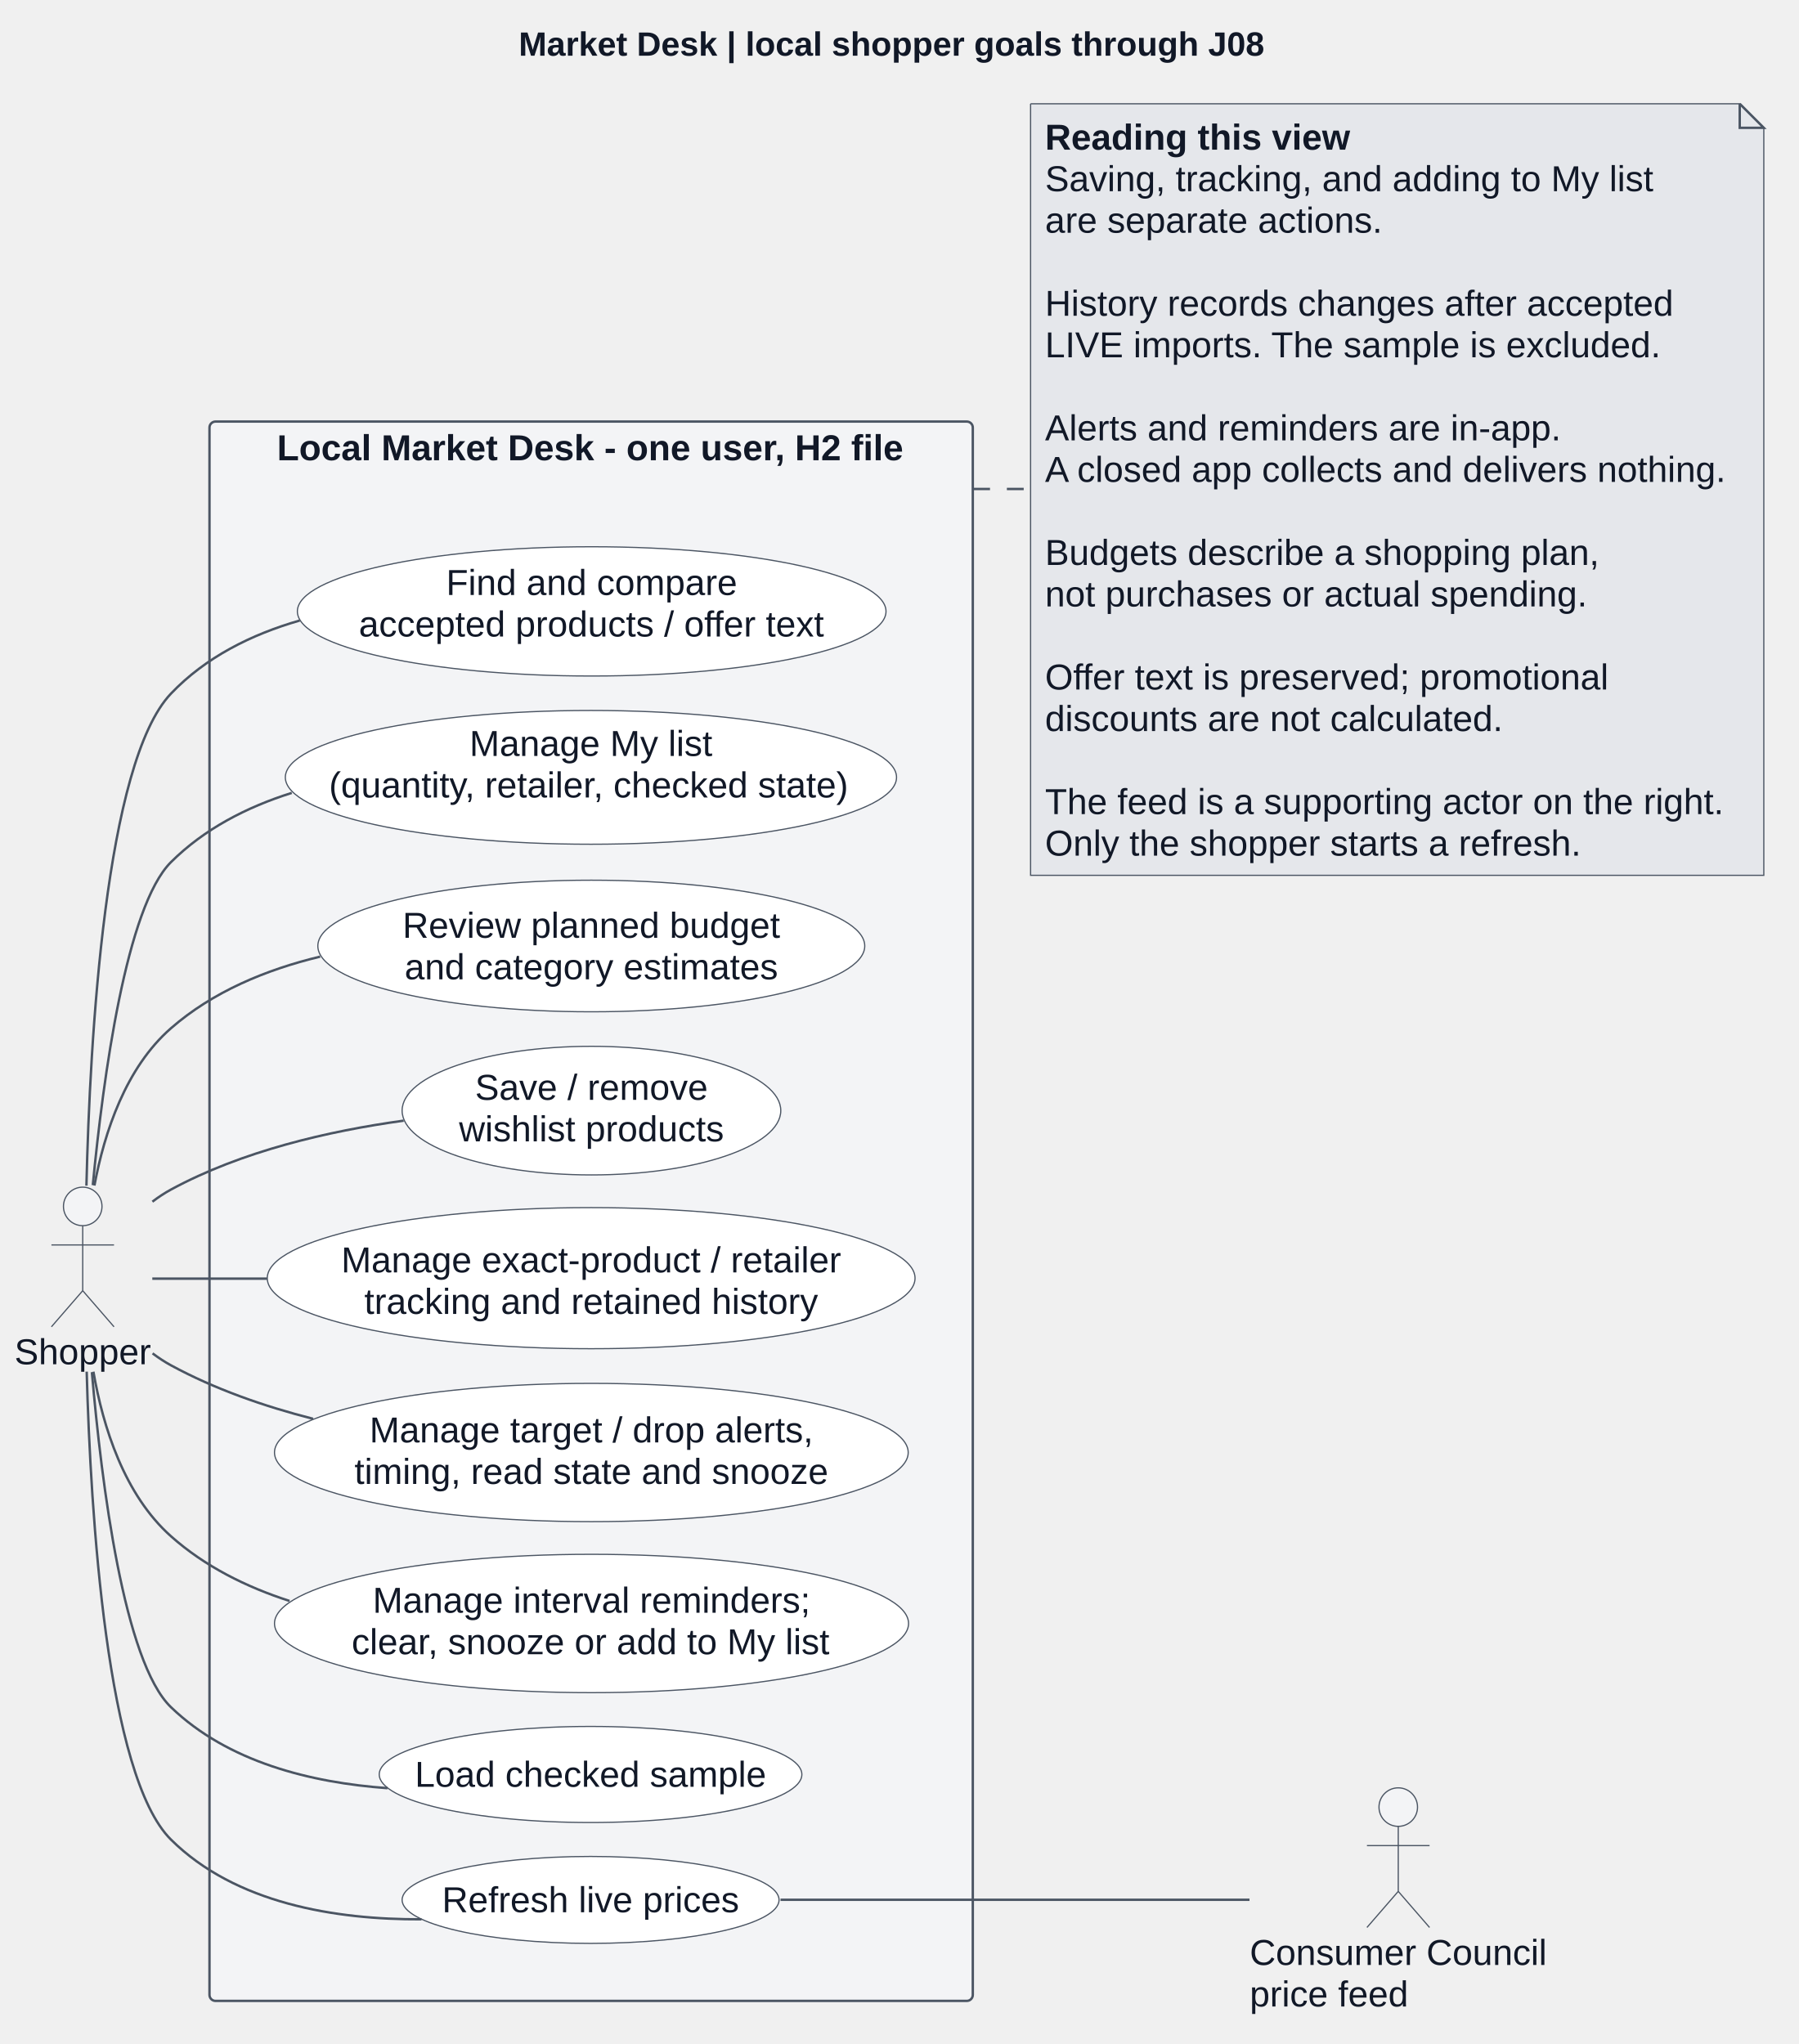
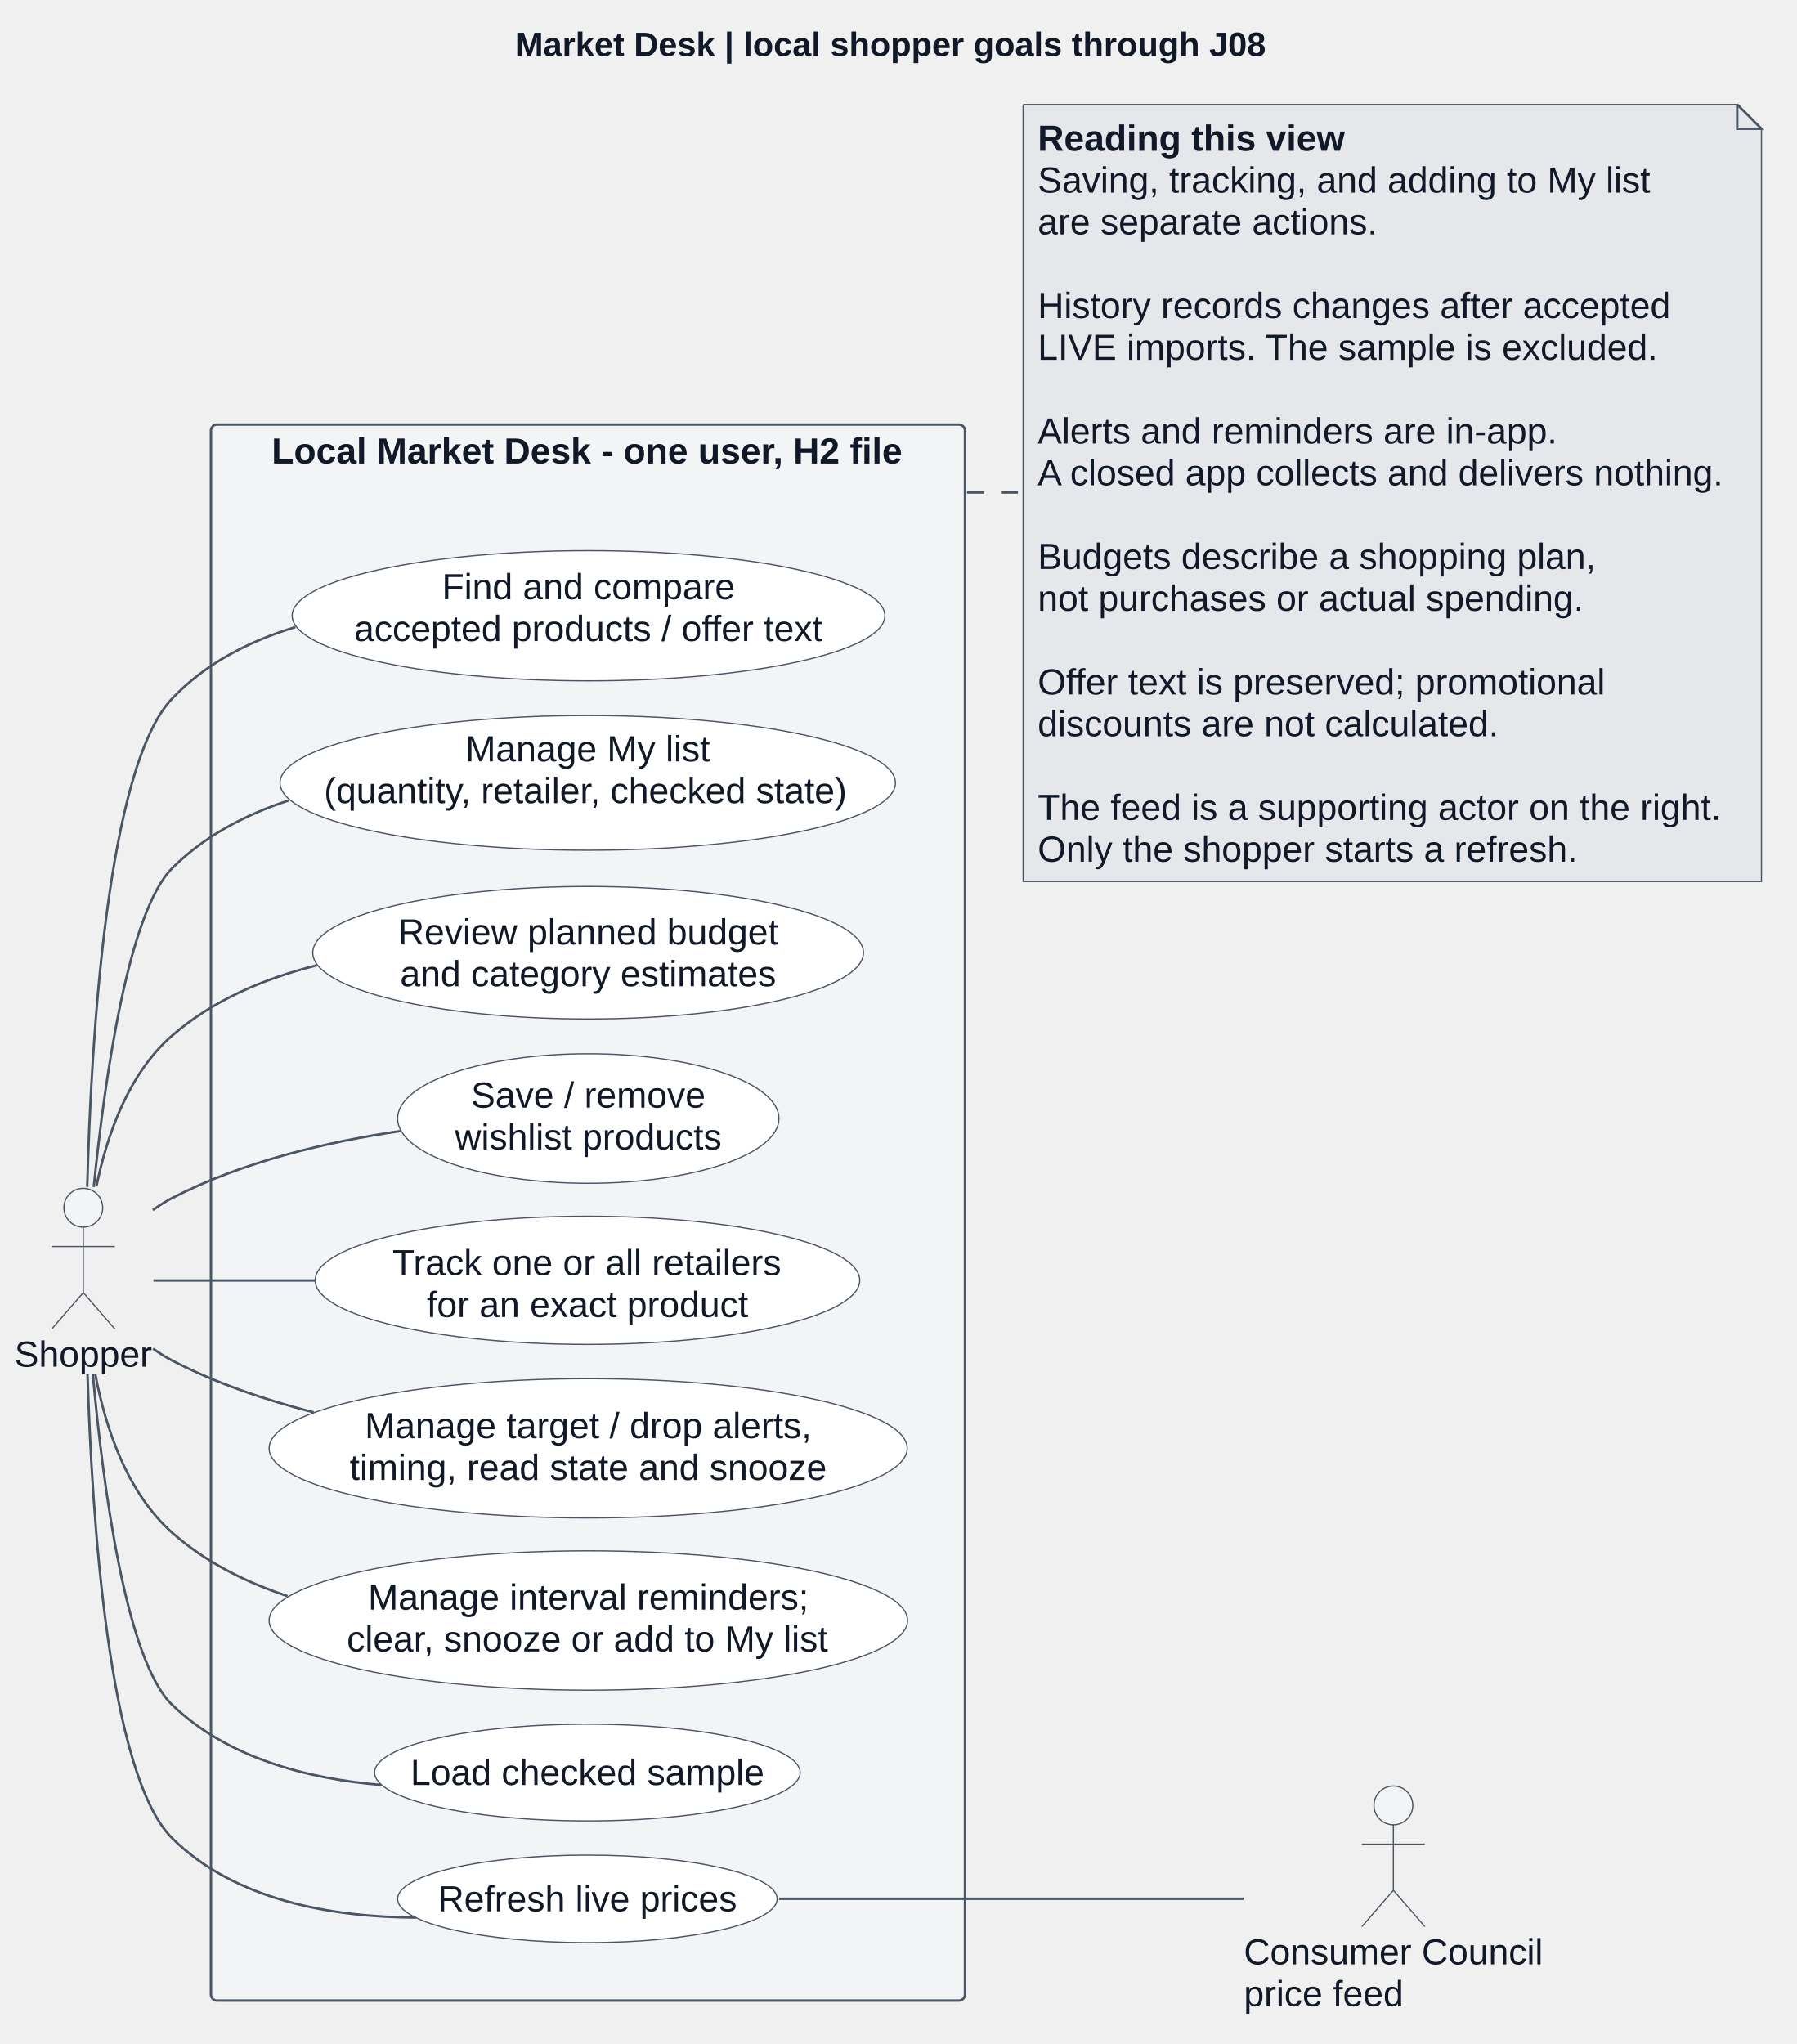
- <svg xmlns="http://www.w3.org/2000/svg" version="1.1" data-diagram-type="DESCRIPTION" style="width:747px;height:849px;background:#FFFFFF;" width="747px" height="849px" viewBox="0 0 747 849" zoomAndPan="magnify" preserveAspectRatio="none" contentStyleType="text/css">
+ <svg xmlns="http://www.w3.org/2000/svg" version="1.1" data-diagram-type="DESCRIPTION" style="width:741px;height:843px;background:#FFFFFF;" width="741px" height="843px" viewBox="0 0 741 843" zoomAndPan="magnify" preserveAspectRatio="none" contentStyleType="text/css">
  <defs />
  <g font-family="sans-serif" lengthAdjust="spacing">
    <g class="title" data-source-line="19">
-       <text x="215.419" y="23.132" fill="#111827" font-size="14" textLength="309.668" font-weight="700" font-family="Arial">Market Desk | local shopper goals through J08</text>
+       <text x="212.419" y="23.132" fill="#111827" font-size="14" textLength="309.668" font-weight="700" font-family="Arial">Market Desk | local shopper goals through J08</text>
    </g>
    <g class="cluster" data-qualified-name="App" id="ent0003" data-source-line="22">
-       <rect x="87" y="175.099" width="317" height="656" fill="#F3F4F6" style="stroke:#4B5563;stroke-width:1;" rx="2.5" ry="2.5" />
-       <text x="115.037" y="191.168" fill="#111827" font-size="15" textLength="260.925" font-weight="700" font-family="Arial">Local Market Desk - one user, H2 file</text>
+       <rect x="87" y="175.099" width="311" height="650" fill="#F3F4F6" style="stroke:#4B5563;stroke-width:1;" rx="2.5" ry="2.5" />
+       <text x="112.037" y="191.168" fill="#111827" font-size="15" textLength="260.925" font-weight="700" font-family="Arial">Local Market Desk - one user, H2 file</text>
    </g>
    <g class="entity" data-qualified-name="App.search" id="ent0004" data-source-line="23">
-       <ellipse cx="245.728" cy="253.944" rx="122.228" ry="26.846" fill="#FFF" style="stroke:#4B5563;stroke-width:0.5;" />
-       <text x="185.278" y="247.139" fill="#111827" font-size="15" textLength="120.901" font-family="Arial">Find and compare</text>
-       <text x="149.008" y="264.388" fill="#111827" font-size="15" textLength="193.44" font-family="Arial">accepted products / offer text</text>
+       <ellipse cx="242.728" cy="253.944" rx="122.228" ry="26.846" fill="#FFF" style="stroke:#4B5563;stroke-width:0.5;" />
+       <text x="182.278" y="247.139" fill="#111827" font-size="15" textLength="120.901" font-family="Arial">Find and compare</text>
+       <text x="146.008" y="264.388" fill="#111827" font-size="15" textLength="193.44" font-family="Arial">accepted products / offer text</text>
    </g>
    <g class="entity" data-qualified-name="App.list" id="ent0005" data-source-line="24">
-       <ellipse cx="245.413" cy="322.881" rx="126.913" ry="27.783" fill="#FFF" style="stroke:#4B5563;stroke-width:0.5;" />
-       <text x="194.978" y="313.993" fill="#111827" font-size="15" textLength="100.869" font-family="Arial">Manage My list</text>
-       <text x="136.611" y="331.241" fill="#111827" font-size="15" textLength="217.603" font-family="Arial">(quantity, retailer, checked state)</text>
+       <ellipse cx="242.413" cy="322.881" rx="126.913" ry="27.783" fill="#FFF" style="stroke:#4B5563;stroke-width:0.5;" />
+       <text x="191.978" y="313.993" fill="#111827" font-size="15" textLength="100.869" font-family="Arial">Manage My list</text>
+       <text x="133.611" y="331.241" fill="#111827" font-size="15" textLength="217.603" font-family="Arial">(quantity, retailer, checked state)</text>
    </g>
    <g class="entity" data-qualified-name="App.budget" id="ent0006" data-source-line="25">
-       <ellipse cx="245.563" cy="392.926" rx="113.563" ry="27.327" fill="#FFF" style="stroke:#4B5563;stroke-width:0.5;" />
-       <text x="167.172" y="389.519" fill="#111827" font-size="15" textLength="156.782" font-family="Arial">Review planned budget</text>
-       <text x="168.022" y="406.768" fill="#111827" font-size="15" textLength="155.083" font-family="Arial">and category estimates</text>
+       <ellipse cx="242.563" cy="392.926" rx="113.563" ry="27.327" fill="#FFF" style="stroke:#4B5563;stroke-width:0.5;" />
+       <text x="164.172" y="389.519" fill="#111827" font-size="15" textLength="156.782" font-family="Arial">Review planned budget</text>
+       <text x="165.022" y="406.768" fill="#111827" font-size="15" textLength="155.083" font-family="Arial">and category estimates</text>
    </g>
    <g class="entity" data-qualified-name="App.wishlist" id="ent0007" data-source-line="26">
-       <ellipse cx="245.628" cy="461.308" rx="78.628" ry="26.709" fill="#FFF" style="stroke:#4B5563;stroke-width:0.5;" />
-       <text x="197.274" y="456.826" fill="#111827" font-size="15" textLength="96.709" font-family="Arial">Save / remove</text>
-       <text x="190.609" y="474.075" fill="#111827" font-size="15" textLength="110.039" font-family="Arial">wishlist products</text>
+       <ellipse cx="242.628" cy="461.308" rx="78.628" ry="26.709" fill="#FFF" style="stroke:#4B5563;stroke-width:0.5;" />
+       <text x="194.274" y="456.826" fill="#111827" font-size="15" textLength="96.709" font-family="Arial">Save / remove</text>
+       <text x="187.609" y="474.075" fill="#111827" font-size="15" textLength="110.039" font-family="Arial">wishlist products</text>
    </g>
    <g class="entity" data-qualified-name="App.track" id="ent0008" data-source-line="27">
-       <ellipse cx="245.507" cy="530.9" rx="134.507" ry="29.301" fill="#FFF" style="stroke:#4B5563;stroke-width:0.5;" />
-       <text x="141.705" y="528.5" fill="#111827" font-size="15" textLength="207.605" font-family="Arial">Manage exact-product / retailer</text>
-       <text x="151.288" y="545.749" fill="#111827" font-size="15" textLength="188.438" font-family="Arial">tracking and retained history</text>
+       <ellipse cx="242.298" cy="528.033" rx="112.298" ry="26.435" fill="#FFF" style="stroke:#4B5563;stroke-width:0.5;" />
+       <text x="161.852" y="525.918" fill="#111827" font-size="15" textLength="160.891" font-family="Arial">Track one or all retailers</text>
+       <text x="176.01" y="543.166" fill="#111827" font-size="15" textLength="132.576" font-family="Arial">for an exact product</text>
    </g>
    <g class="entity" data-qualified-name="App.alerts" id="ent0009" data-source-line="28">
-       <ellipse cx="245.588" cy="603.316" rx="131.588" ry="28.718" fill="#FFF" style="stroke:#4B5563;stroke-width:0.5;" />
-       <text x="153.453" y="599.125" fill="#111827" font-size="15" textLength="184.27" font-family="Arial">Manage target / drop alerts,</text>
-       <text x="147.194" y="616.373" fill="#111827" font-size="15" textLength="196.787" font-family="Arial">timing, read state and snooze</text>
+       <ellipse cx="242.588" cy="597.316" rx="131.588" ry="28.718" fill="#FFF" style="stroke:#4B5563;stroke-width:0.5;" />
+       <text x="150.453" y="593.125" fill="#111827" font-size="15" textLength="184.27" font-family="Arial">Manage target / drop alerts,</text>
+       <text x="144.194" y="610.373" fill="#111827" font-size="15" textLength="196.787" font-family="Arial">timing, read state and snooze</text>
    </g>
    <g class="entity" data-qualified-name="App.reminder" id="ent0010" data-source-line="29">
-       <ellipse cx="245.659" cy="674.33" rx="131.659" ry="28.732" fill="#FFF" style="stroke:#4B5563;stroke-width:0.5;" />
-       <text x="154.784" y="669.864" fill="#111827" font-size="15" textLength="181.75" font-family="Arial">Manage interval reminders;</text>
-       <text x="146.031" y="687.112" fill="#111827" font-size="15" textLength="199.255" font-family="Arial">clear, snooze or add to My list</text>
+       <ellipse cx="242.659" cy="668.33" rx="131.659" ry="28.732" fill="#FFF" style="stroke:#4B5563;stroke-width:0.5;" />
+       <text x="151.784" y="663.864" fill="#111827" font-size="15" textLength="181.75" font-family="Arial">Manage interval reminders;</text>
+       <text x="143.031" y="681.112" fill="#111827" font-size="15" textLength="199.255" font-family="Arial">clear, snooze or add to My list</text>
    </g>
    <g class="entity" data-qualified-name="App.sample" id="ent0011" data-source-line="30">
-       <ellipse cx="245.254" cy="737.049" rx="87.754" ry="19.951" fill="#FFF" style="stroke:#4B5563;stroke-width:0.5;" />
-       <text x="172.29" y="742.174" fill="#111827" font-size="15" textLength="145.928" font-family="Arial">Load checked sample</text>
+       <ellipse cx="242.254" cy="731.049" rx="87.754" ry="19.951" fill="#FFF" style="stroke:#4B5563;stroke-width:0.5;" />
+       <text x="169.29" y="736.174" fill="#111827" font-size="15" textLength="145.928" font-family="Arial">Load checked sample</text>
    </g>
    <g class="entity" data-qualified-name="App.refresh" id="ent0012" data-source-line="31">
-       <ellipse cx="245.265" cy="789.152" rx="78.265" ry="18.053" fill="#FFF" style="stroke:#4B5563;stroke-width:0.5;" />
-       <text x="183.577" y="794.276" fill="#111827" font-size="15" textLength="123.376" font-family="Arial">Refresh live prices</text>
+       <ellipse cx="242.265" cy="783.152" rx="78.265" ry="18.053" fill="#FFF" style="stroke:#4B5563;stroke-width:0.5;" />
+       <text x="180.577" y="788.276" fill="#111827" font-size="15" textLength="123.376" font-family="Arial">Refresh live prices</text>
    </g>
    <g class="entity" data-qualified-name="shopper" id="ent0001" data-source-line="20">
-       <ellipse cx="34.356" cy="501.099" rx="8" ry="8" fill="#F3F4F6" style="stroke:#4B5563;stroke-width:0.5;" />
-       <path d="M34.356,509.099 L34.356,536.099 M21.356,517.099 L47.356,517.099 M34.356,536.099 L21.356,551.099 M34.356,536.099 L47.356,551.099" style="stroke:#4B5563;stroke-width:0.5;" fill="none" />
-       <text x="6" y="566.668" fill="#111827" font-size="15" textLength="56.711" font-family="Arial">Shopper</text>
+       <ellipse cx="34.356" cy="498.099" rx="8" ry="8" fill="#F3F4F6" style="stroke:#4B5563;stroke-width:0.5;" />
+       <path d="M34.356,506.099 L34.356,533.099 M21.356,514.099 L47.356,514.099 M34.356,533.099 L21.356,548.099 M34.356,533.099 L47.356,548.099" style="stroke:#4B5563;stroke-width:0.5;" fill="none" />
+       <text x="6" y="563.668" fill="#111827" font-size="15" textLength="56.711" font-family="Arial">Shopper</text>
    </g>
    <g class="entity" data-qualified-name="feed" id="ent0002" data-source-line="21">
-       <ellipse cx="580.692" cy="750.599" rx="8" ry="8" fill="#F3F4F6" style="stroke:#4B5563;stroke-width:0.5;" />
-       <path d="M580.692,758.599 L580.692,785.599 M567.692,766.599 L593.692,766.599 M580.692,785.599 L567.692,800.599 M580.692,785.599 L593.692,800.599" style="stroke:#4B5563;stroke-width:0.5;" fill="none" />
-       <text x="519" y="816.168" fill="#111827" font-size="15" textLength="123.384" font-family="Arial">Consumer Council</text>
-       <text x="519" y="833.417" fill="#111827" font-size="15" textLength="65.874" font-family="Arial">price feed</text>
+       <ellipse cx="574.692" cy="744.599" rx="8" ry="8" fill="#F3F4F6" style="stroke:#4B5563;stroke-width:0.5;" />
+       <path d="M574.692,752.599 L574.692,779.599 M561.692,760.599 L587.692,760.599 M574.692,779.599 L561.692,794.599 M574.692,779.599 L587.692,794.599" style="stroke:#4B5563;stroke-width:0.5;" fill="none" />
+       <text x="513" y="810.168" fill="#111827" font-size="15" textLength="123.384" font-family="Arial">Consumer Council</text>
+       <text x="513" y="827.417" fill="#111827" font-size="15" textLength="65.874" font-family="Arial">price feed</text>
    </g>
    <g class="entity" data-qualified-name="GMN23" id="ent0024" data-source-line="44">
-       <path d="M428,43.099 L428,363.572 L732.506,363.572 L732.506,53.099 L722.506,43.099 L428,43.099" style="stroke:#4B5563;stroke-width:0.5;" fill="#E5E7EB" />
-       <path d="M722.506,43.099 L722.506,53.099 L732.506,53.099 L722.506,43.099" style="stroke:#4B5563;stroke-width:1;" fill="#E5E7EB" />
-       <text x="434" y="62.168" fill="#111827" font-size="15" textLength="126.694" font-weight="700" font-family="Arial">Reading this view</text>
-       <text x="434" y="79.417" fill="#111827" font-size="15" textLength="252.634" font-family="Arial">Saving, tracking, and adding to My list</text>
-       <text x="434" y="96.666" fill="#111827" font-size="15" textLength="140.083" font-family="Arial">are separate actions.</text>
-       <text x="434" y="113.914" fill="#111827" font-size="15" font-family="Arial"> </text>
-       <text x="434" y="131.163" fill="#111827" font-size="15" textLength="260.962" font-family="Arial">History records changes after accepted</text>
-       <text x="434" y="148.411" fill="#111827" font-size="15" textLength="255.945" font-family="Arial">LIVE imports. The sample is excluded.</text>
-       <text x="434" y="165.66" fill="#111827" font-size="15" font-family="Arial"> </text>
-       <text x="434" y="182.908" fill="#111827" font-size="15" textLength="214.27" font-family="Arial">Alerts and reminders are in-app.</text>
-       <text x="434" y="200.157" fill="#111827" font-size="15" textLength="283.506" font-family="Arial">A closed app collects and delivers nothing.</text>
-       <text x="434" y="217.405" fill="#111827" font-size="15" font-family="Arial"> </text>
-       <text x="434" y="234.654" fill="#111827" font-size="15" textLength="230.164" font-family="Arial">Budgets describe a shopping plan,</text>
-       <text x="434" y="251.902" fill="#111827" font-size="15" textLength="225.146" font-family="Arial">not purchases or actual spending.</text>
-       <text x="434" y="269.151" fill="#111827" font-size="15" font-family="Arial"> </text>
-       <text x="434" y="286.399" fill="#111827" font-size="15" textLength="234.265" font-family="Arial">Offer text is preserved; promotional</text>
-       <text x="434" y="303.648" fill="#111827" font-size="15" textLength="190.115" font-family="Arial">discounts are not calculated.</text>
-       <text x="434" y="320.896" fill="#111827" font-size="15" font-family="Arial"> </text>
-       <text x="434" y="338.145" fill="#111827" font-size="15" textLength="281.836" font-family="Arial">The feed is a supporting actor on the right.</text>
-       <text x="434" y="355.394" fill="#111827" font-size="15" textLength="222.605" font-family="Arial">Only the shopper starts a refresh.</text>
+       <path d="M422,43.099 L422,363.572 L726.506,363.572 L726.506,53.099 L716.506,43.099 L422,43.099" style="stroke:#4B5563;stroke-width:0.5;" fill="#E5E7EB" />
+       <path d="M716.506,43.099 L716.506,53.099 L726.506,53.099 L716.506,43.099" style="stroke:#4B5563;stroke-width:1;" fill="#E5E7EB" />
+       <text x="428" y="62.168" fill="#111827" font-size="15" textLength="126.694" font-weight="700" font-family="Arial">Reading this view</text>
+       <text x="428" y="79.417" fill="#111827" font-size="15" textLength="252.634" font-family="Arial">Saving, tracking, and adding to My list</text>
+       <text x="428" y="96.666" fill="#111827" font-size="15" textLength="140.083" font-family="Arial">are separate actions.</text>
+       <text x="428" y="113.914" fill="#111827" font-size="15" font-family="Arial"> </text>
+       <text x="428" y="131.163" fill="#111827" font-size="15" textLength="260.962" font-family="Arial">History records changes after accepted</text>
+       <text x="428" y="148.411" fill="#111827" font-size="15" textLength="255.945" font-family="Arial">LIVE imports. The sample is excluded.</text>
+       <text x="428" y="165.66" fill="#111827" font-size="15" font-family="Arial"> </text>
+       <text x="428" y="182.908" fill="#111827" font-size="15" textLength="214.27" font-family="Arial">Alerts and reminders are in-app.</text>
+       <text x="428" y="200.157" fill="#111827" font-size="15" textLength="283.506" font-family="Arial">A closed app collects and delivers nothing.</text>
+       <text x="428" y="217.405" fill="#111827" font-size="15" font-family="Arial"> </text>
+       <text x="428" y="234.654" fill="#111827" font-size="15" textLength="230.164" font-family="Arial">Budgets describe a shopping plan,</text>
+       <text x="428" y="251.902" fill="#111827" font-size="15" textLength="225.146" font-family="Arial">not purchases or actual spending.</text>
+       <text x="428" y="269.151" fill="#111827" font-size="15" font-family="Arial"> </text>
+       <text x="428" y="286.399" fill="#111827" font-size="15" textLength="234.265" font-family="Arial">Offer text is preserved; promotional</text>
+       <text x="428" y="303.648" fill="#111827" font-size="15" textLength="190.115" font-family="Arial">discounts are not calculated.</text>
+       <text x="428" y="320.896" fill="#111827" font-size="15" font-family="Arial"> </text>
+       <text x="428" y="338.145" fill="#111827" font-size="15" textLength="281.836" font-family="Arial">The feed is a supporting actor on the right.</text>
+       <text x="428" y="355.394" fill="#111827" font-size="15" textLength="222.605" font-family="Arial">Only the shopper starts a refresh.</text>
    </g>
    <g class="link" data-entity-1="ent0001" data-entity-2="ent0004" id="lnk13" data-source-line="33" data-link-type="association">
-       <path d="M35.89,492.479 C37.34,431.459 43.72,316.729 71,288.099 C85.4,272.989 104.39,263.509 124.51,257.729" style="stroke:#4B5563;stroke-width:1;" fill="none" id="shopper-search" />
+       <path d="M35.98,489.469 C37.57,429.089 44.15,316.329 71,288.099 C84.73,273.669 102.71,264.409 121.84,258.629" style="stroke:#4B5563;stroke-width:1;" fill="none" id="shopper-search" />
    </g>
    <g class="link" data-entity-1="ent0001" data-entity-2="ent0005" id="lnk14" data-source-line="34" data-link-type="association">
-       <path d="M38.54,492.269 C42.89,447.159 52.49,376.549 71,358.099 C84.82,344.329 102.46,335.229 121.17,329.339" style="stroke:#4B5563;stroke-width:1;" fill="none" id="shopper-list" />
+       <path d="M38.68,489.559 C43.15,445.219 52.85,376.189 71,358.099 C84.27,344.869 101.11,335.999 119.02,330.149" style="stroke:#4B5563;stroke-width:1;" fill="none" id="shopper-list" />
    </g>
    <g class="link" data-entity-1="ent0001" data-entity-2="ent0006" id="lnk15" data-source-line="35" data-link-type="association">
-       <path d="M39.21,492.429 C43.39,470.179 52.24,443.469 71,427.099 C88.34,411.959 110.41,402.769 132.96,397.349" style="stroke:#4B5563;stroke-width:1;" fill="none" id="shopper-budget" />
+       <path d="M39.77,489.299 C44.16,467.939 53.03,442.689 71,427.099 C87.75,412.559 108.94,403.559 130.64,398.129" style="stroke:#4B5563;stroke-width:1;" fill="none" id="shopper-budget" />
    </g>
    <g class="link" data-entity-1="ent0001" data-entity-2="ent0007" id="lnk16" data-source-line="36" data-link-type="association">
-       <path d="M63.29,499.139 C65.76,497.259 68.34,495.539 71,494.099 C100.38,478.159 136.19,469.819 167.64,465.479" style="stroke:#4B5563;stroke-width:1;" fill="none" id="shopper-wishlist" />
+       <path d="M63.05,499.059 C65.61,497.199 68.27,495.509 71,494.099 C99.92,479.139 134.78,470.919 165.43,466.429" style="stroke:#4B5563;stroke-width:1;" fill="none" id="shopper-wishlist" />
    </g>
    <g class="link" data-entity-1="ent0001" data-entity-2="ent0008" id="lnk17" data-source-line="37" data-link-type="association">
-       <path d="M63.25,531.099 C76.36,531.099 93.05,531.099 110.97,531.099" style="stroke:#4B5563;stroke-width:1;" fill="none" id="shopper-track" />
+       <path d="M63.28,528.099 C80.96,528.099 105.15,528.099 130,528.099" style="stroke:#4B5563;stroke-width:1;" fill="none" id="shopper-track" />
    </g>
    <g class="link" data-entity-1="ent0001" data-entity-2="ent0009" id="lnk18" data-source-line="38" data-link-type="association">
-       <path d="M63.37,562.139 C65.83,563.989 68.38,565.669 71,567.099 C89.1,576.949 109.61,584.119 130.03,589.319" style="stroke:#4B5563;stroke-width:1;" fill="none" id="shopper-alerts" />
+       <path d="M63.13,556.239 C65.68,558.049 68.31,559.709 71,561.099 C88.99,570.429 109.25,577.349 129.34,582.469" style="stroke:#4B5563;stroke-width:1;" fill="none" id="shopper-alerts" />
    </g>
    <g class="link" data-entity-1="ent0001" data-entity-2="ent0010" id="lnk19" data-source-line="39" data-link-type="association">
-       <path d="M38.79,569.739 C42.8,592.799 51.63,620.849 71,638.099 C85.01,650.579 102.2,659.159 120.25,664.979" style="stroke:#4B5563;stroke-width:1;" fill="none" id="shopper-reminder" />
+       <path d="M39.29,566.669 C43.5,588.889 52.36,615.589 71,632.099 C84.59,644.139 101.17,652.509 118.6,658.269" style="stroke:#4B5563;stroke-width:1;" fill="none" id="shopper-reminder" />
    </g>
    <g class="link" data-entity-1="ent0001" data-entity-2="ent0011" id="lnk20" data-source-line="40" data-link-type="association">
-       <path d="M38.16,569.939 C42.17,616.409 51.49,690.289 71,709.099 C94.62,731.859 128.99,740.439 160.93,742.739" style="stroke:#4B5563;stroke-width:1;" fill="none" id="shopper-sample" />
+       <path d="M38.29,566.679 C42.43,612.389 51.85,684.659 71,703.099 C93.68,724.949 126.44,733.589 157.2,736.169" style="stroke:#4B5563;stroke-width:1;" fill="none" id="shopper-sample" />
    </g>
    <g class="link" data-entity-1="ent0001" data-entity-2="ent0012" id="lnk21" data-source-line="41" data-link-type="association">
-       <path d="M36,569.729 C37.63,628.819 44.27,737.589 71,764.099 C97.79,790.679 139.34,797.369 175.05,797.209" style="stroke:#4B5563;stroke-width:1;" fill="none" id="shopper-refresh" />
+       <path d="M36.1,566.709 C37.86,625.139 44.69,731.989 71,758.099 C96.91,783.809 136.84,790.689 171.55,790.859" style="stroke:#4B5563;stroke-width:1;" fill="none" id="shopper-refresh" />
    </g>
    <g class="link" data-entity-1="ent0012" data-entity-2="ent0002" id="lnk22" data-source-line="42" data-link-type="association">
-       <path d="M324.15,789.099 C383.54,789.099 464.25,789.099 518.91,789.099" style="stroke:#4B5563;stroke-width:1;" fill="none" id="refresh-feed" />
+       <path d="M321.29,783.099 C379.88,783.099 459.07,783.099 512.98,783.099" style="stroke:#4B5563;stroke-width:1;" fill="none" id="refresh-feed" />
    </g>
    <g class="link" data-entity-1="ent0003" data-entity-2="ent0024" id="lnk25" data-source-line="44" data-link-type="association">
-       <path d="M404.146,203.099 C404.485,203.099 404.824,203.099 405.162,203.099 C405.84,203.099 406.517,203.099 407.195,203.099 C408.55,203.099 409.906,203.099 411.263,203.099 C416.687,203.099 422.114,203.099 427.52,203.099" style="stroke:#4B5563;stroke-width:1;stroke-dasharray:7,7;" fill="none" id="App-GMN23" />
+       <path d="M398.851,203.099 C399.186,203.099 399.52,203.099 399.854,203.099 C400.523,203.099 401.192,203.099 401.861,203.099 C403.199,203.099 404.537,203.099 405.876,203.099 C411.231,203.099 416.59,203.099 421.93,203.099" style="stroke:#4B5563;stroke-width:1;stroke-dasharray:7,7;" fill="none" id="App-GMN23" />
    </g>
  </g>
</svg>
